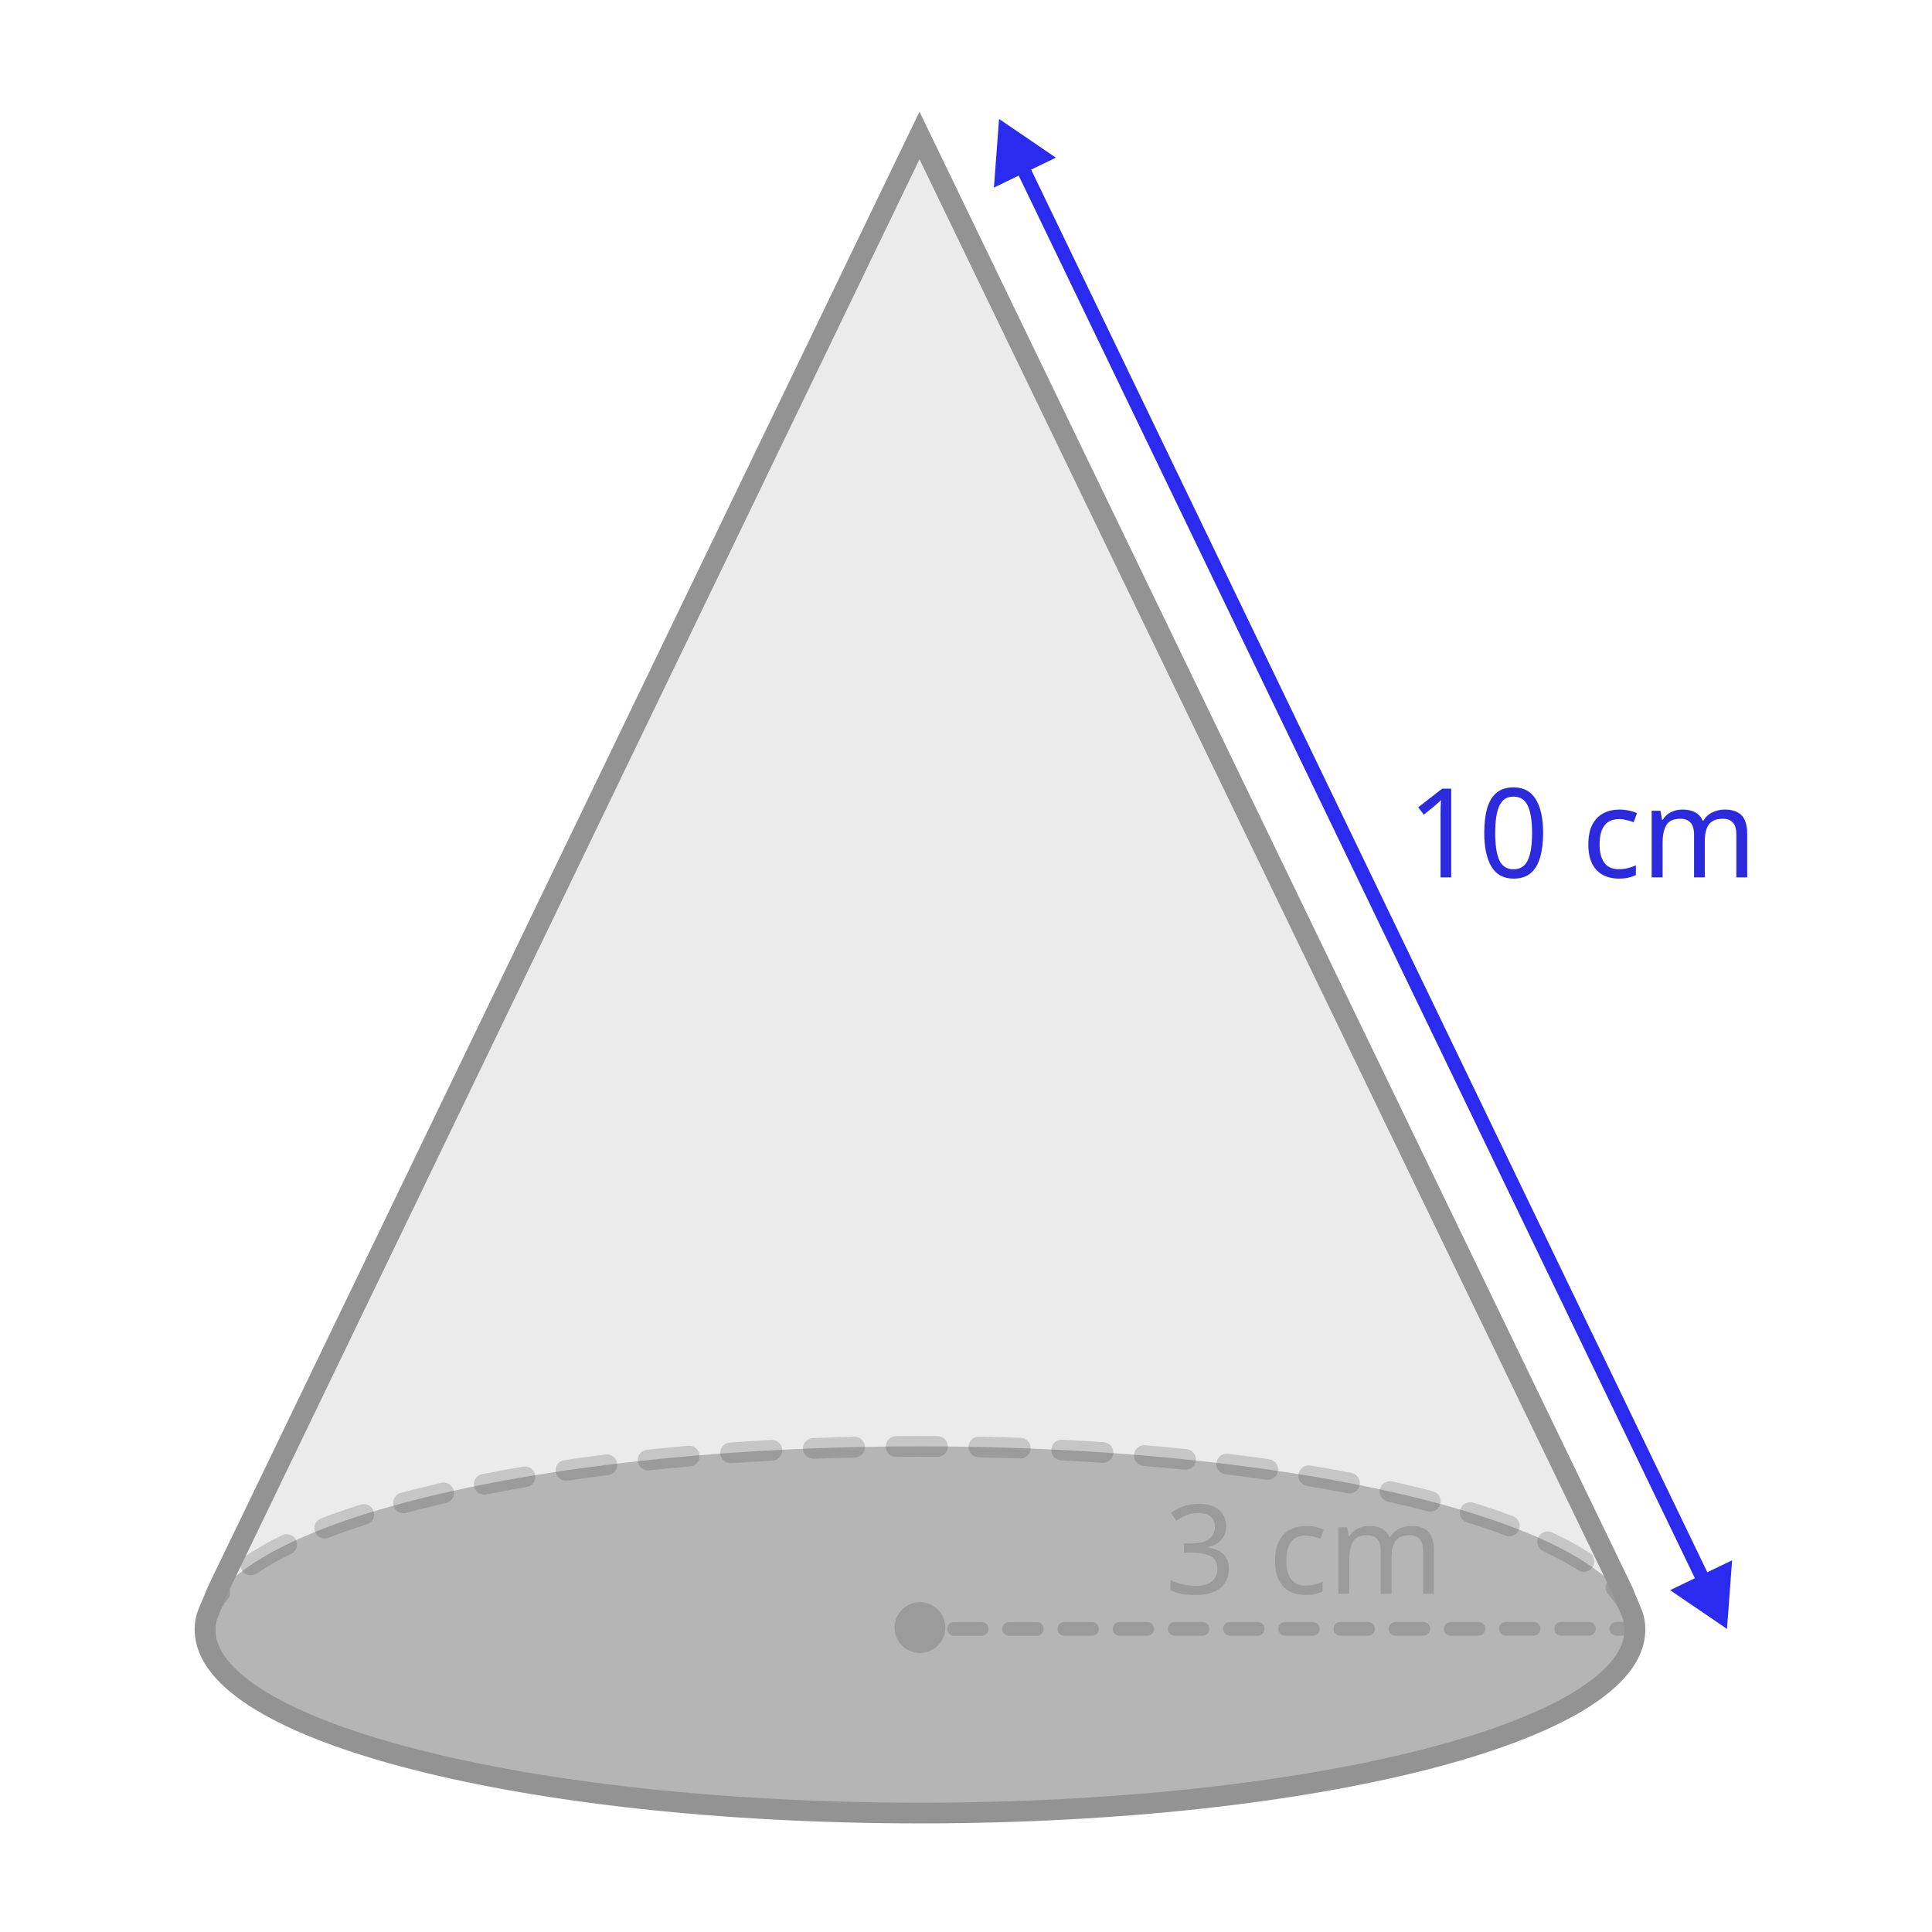
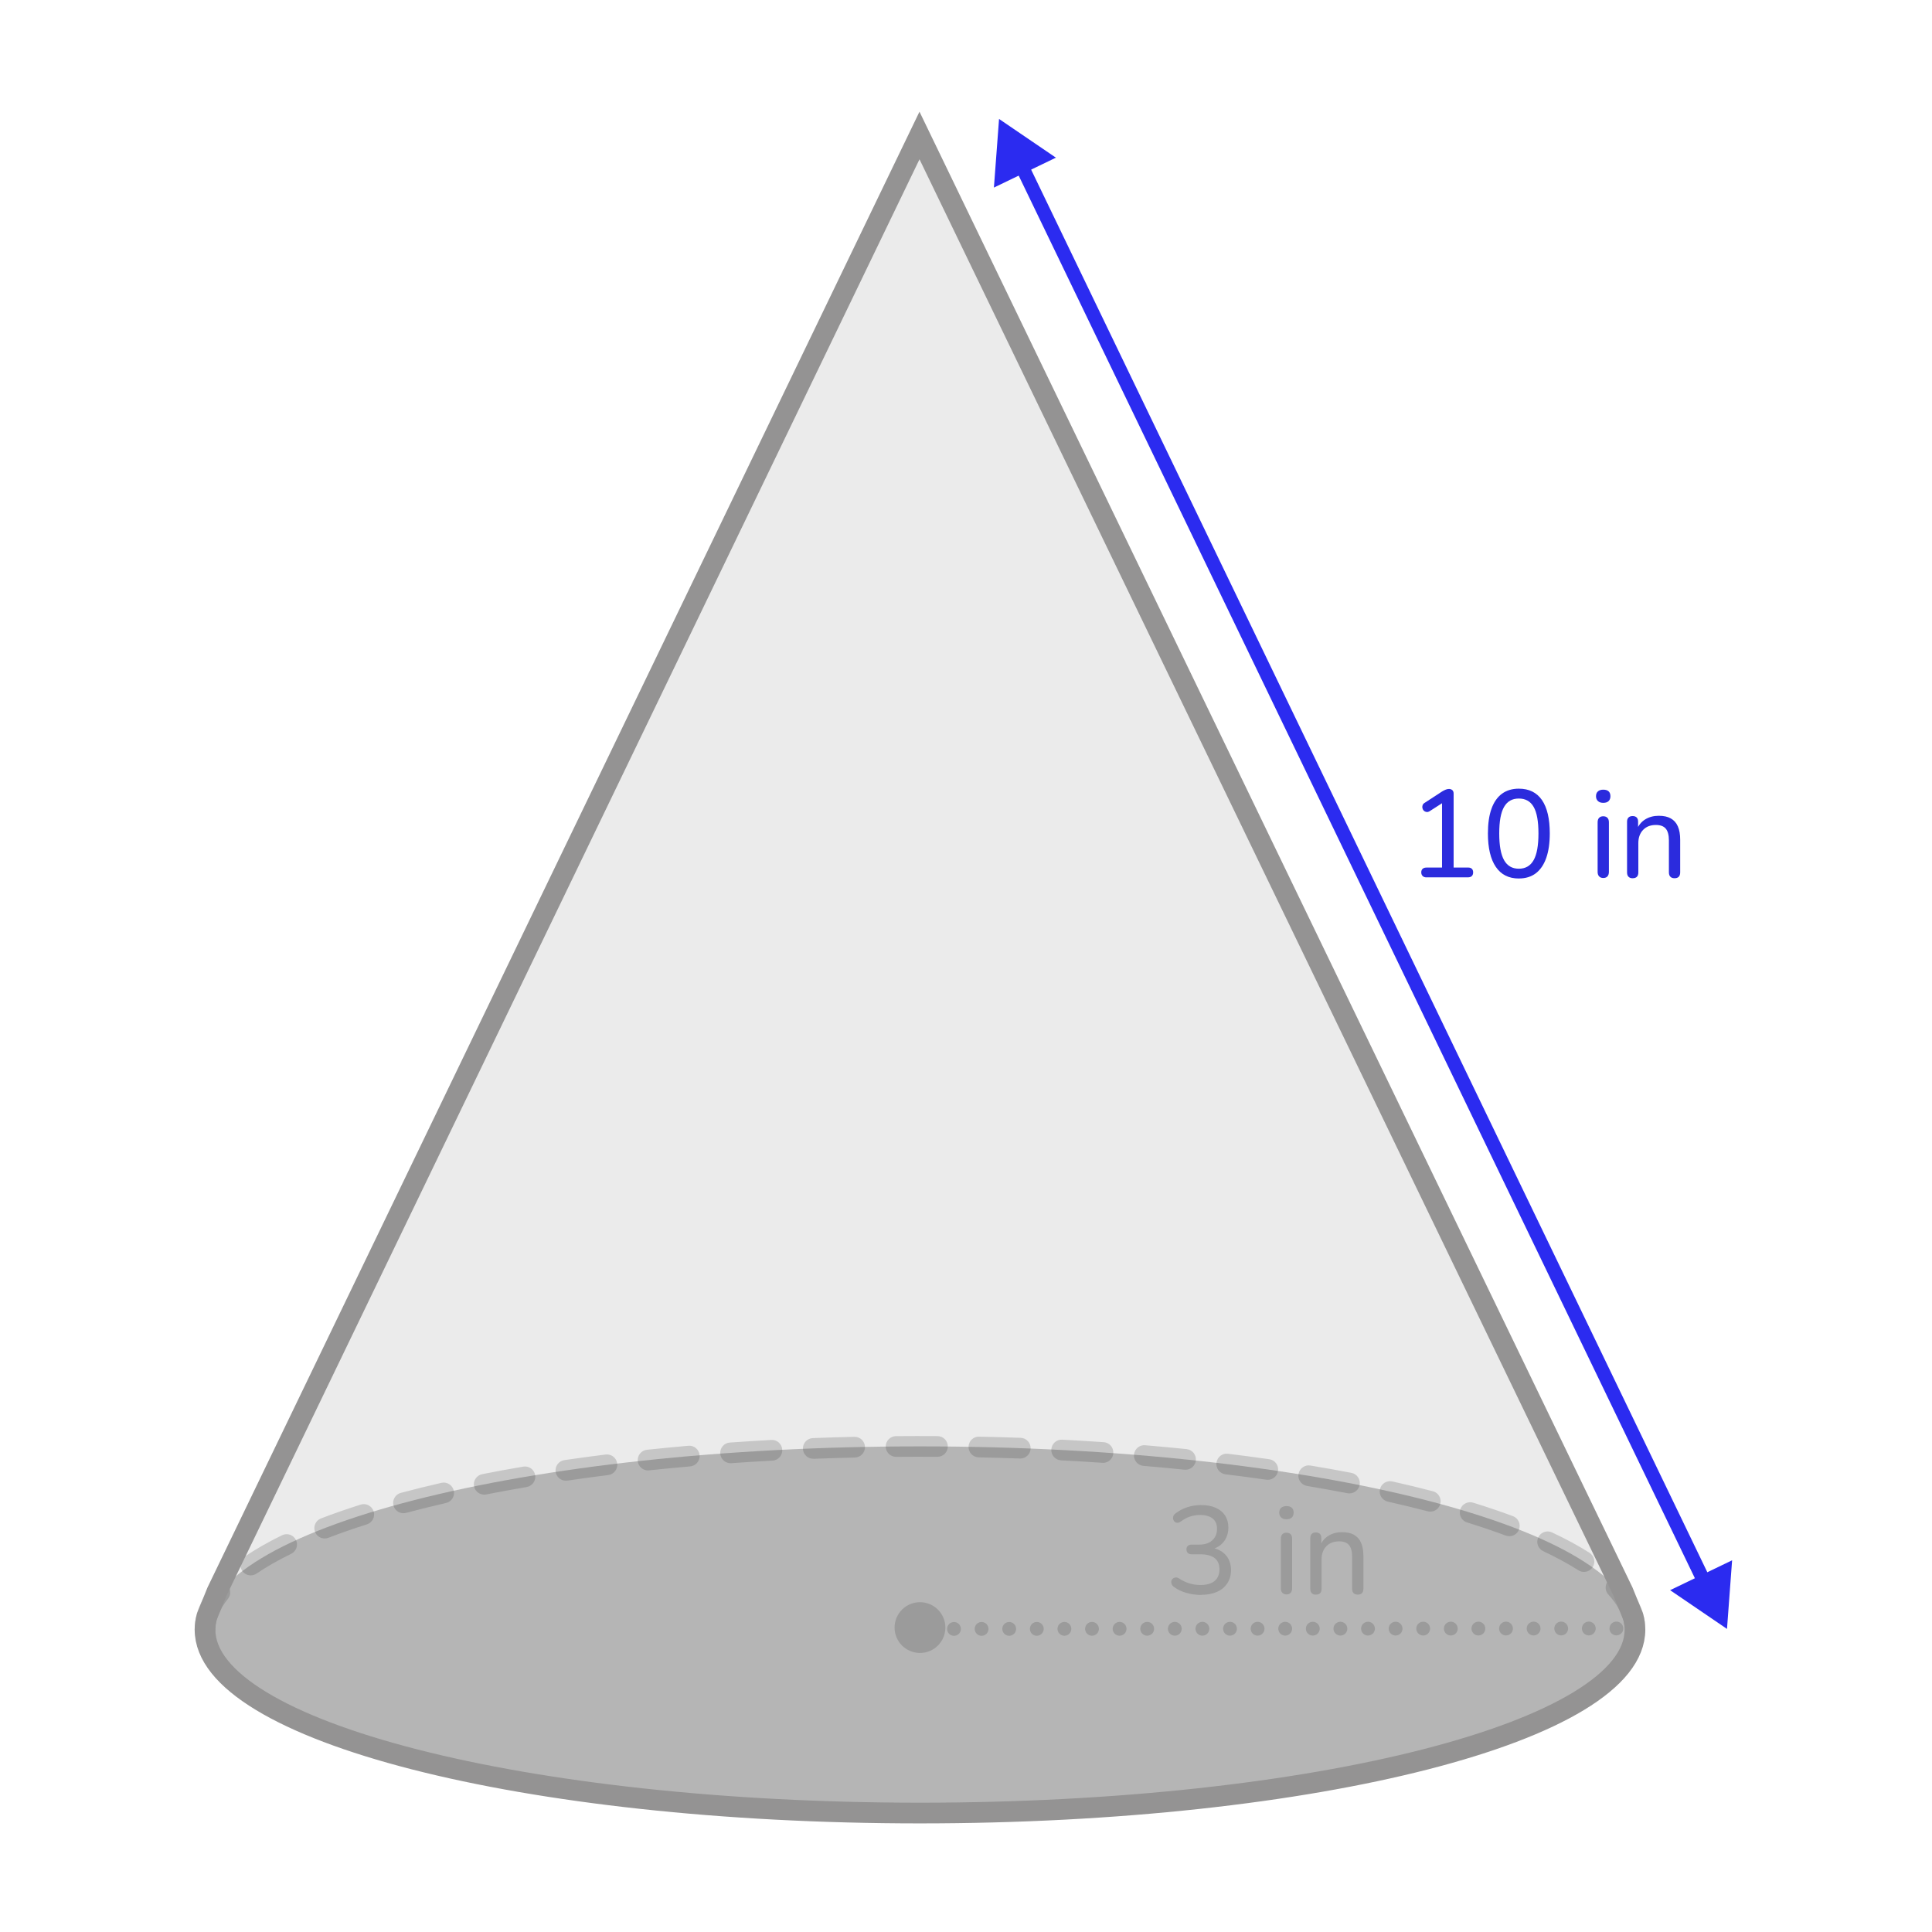
<svg xmlns="http://www.w3.org/2000/svg" id="ref" width="560" height="560" viewBox="0 0 560 560">
  <defs>
    <style>
      .cls-1 {
        fill: gray;
        opacity: .5;
      }

-       .cls-2, .cls-3 {
+       .cls-2, .cls-3, .cls-4 {
        opacity: .2;
      }

-       .cls-4, .cls-5, .cls-3, .cls-6 {
+       .cls-5, .cls-3, .cls-6 {
        fill: #333;
      }

      .cls-7 {
        fill: #cffffe;
      }

      .cls-8 {
        opacity: .4;
      }

-       .cls-5, .cls-9 {
-         font-family: Nunito, sans-serif;
-         font-size: 36px;
-       }
- 
-       .cls-10 {
+       .cls-9 {
        stroke: #949393;
        stroke-width: 6px;
      }

-       .cls-10, .cls-11, .cls-12 {
+       .cls-9, .cls-10, .cls-4, .cls-11 {
        fill: none;
      }

-       .cls-10, .cls-12 {
+       .cls-9, .cls-4, .cls-11 {
        stroke-miterlimit: 10;
      }

-       .cls-13 {
+       .cls-12 {
        clip-path: url(#clippath);
      }

-       .cls-14 {
+       .cls-13 {
        fill: #2b2bf0;
      }

-       .cls-12 {
-         stroke: #2b2bf0;
+       .cls-14 {
+         fill: #2b2bdd;
+       }
+ 
+       .cls-4 {
+         stroke: #333;
+         stroke-dasharray: 0 8;
+       }
+ 
+       .cls-4, .cls-11 {
        stroke-linecap: round;
        stroke-width: 4px;
      }

-       .cls-9 {
-         fill: #2b2bdd;
+       .cls-11 {
+         stroke: #2b2bf0;
      }

      .cls-6 {
        opacity: .1;
      }
    </style>
    <clipPath id="clippath">
-       <ellipse class="cls-11" cx="266.66" cy="-187.62" rx="207.24" ry="53.14" />
+       <ellipse class="cls-10" cx="266.66" cy="-187.62" rx="207.24" ry="53.14" />
    </clipPath>
  </defs>
  <g id="_2" data-name="2">
    <g>
      <path class="cls-6" d="M473.9,472.38c0,29.35-92.78,53.14-207.24,53.14s-207.23-23.79-207.23-53.14c0-1.28,.18-2.55,.53-3.81l2.92-7.2L266.52,39.27l203.93,422.1,2.92,7.2c.35,1.26,.53,2.53,.53,3.81Z" />
      <ellipse class="cls-1" cx="266.66" cy="472.38" rx="207.24" ry="53.14" />
      <g class="cls-2">
-         <path class="cls-4" d="M59.42,475.38c-1.66,0-3-1.34-3-3,0-4.35,1.68-8.63,4.98-12.72,1.04-1.29,2.93-1.49,4.22-.45,1.29,1.04,1.49,2.93,.45,4.22-2.42,2.99-3.65,6.01-3.65,8.95,0,1.66-1.34,3-3,3Zm414.36-1.81c-1.48,0-2.77-1.1-2.97-2.61-.38-2.89-1.93-5.84-4.62-8.77-1.12-1.22-1.04-3.12,.18-4.24,1.22-1.12,3.12-1.04,4.24,.18,3.54,3.86,5.61,7.92,6.15,12.05,.21,1.64-.94,3.15-2.59,3.36-.13,.02-.26,.03-.39,.03Zm-401.1-16.94c-.96,0-1.9-.46-2.48-1.31-.93-1.37-.58-3.24,.79-4.17,3.09-2.1,6.72-4.17,10.78-6.16,1.49-.72,3.28-.11,4.01,1.38s.11,3.29-1.38,4.01c-3.81,1.86-7.18,3.79-10.04,5.73-.52,.35-1.1,.52-1.68,.52Zm386.43-1.01c-.55,0-1.11-.15-1.61-.47-2.94-1.88-6.37-3.74-10.19-5.54-1.5-.7-2.15-2.49-1.44-3.99s2.49-2.15,3.99-1.44c4.06,1.9,7.72,3.89,10.88,5.92,1.4,.89,1.8,2.75,.91,4.14-.57,.89-1.54,1.38-2.53,1.38Zm-365-9.69c-1.21,0-2.34-.73-2.8-1.92-.6-1.55,.18-3.28,1.72-3.88,3.57-1.38,7.44-2.72,11.5-4.01,1.58-.5,3.27,.37,3.77,1.95,.5,1.58-.37,3.27-1.95,3.77-3.95,1.25-7.7,2.56-11.16,3.89-.35,.14-.72,.2-1.08,.2Zm343.39-.65c-.35,0-.7-.06-1.05-.19-3.5-1.3-7.27-2.58-11.21-3.8-1.58-.49-2.47-2.17-1.98-3.75,.49-1.58,2.17-2.47,3.75-1.98,4.05,1.25,7.93,2.56,11.53,3.91,1.55,.58,2.34,2.31,1.76,3.86-.45,1.21-1.59,1.95-2.81,1.95Zm-320.54-6.66c-1.33,0-2.54-.88-2.9-2.23-.43-1.6,.52-3.25,2.12-3.67,3.75-1,7.71-1.98,11.76-2.91,1.61-.37,3.22,.64,3.59,2.25,.37,1.62-.64,3.22-2.25,3.59-3.98,.91-7.87,1.88-11.55,2.86-.26,.07-.52,.1-.78,.1Zm297.62-.47c-.25,0-.51-.03-.76-.1-3.68-.96-7.58-1.91-11.56-2.8-1.62-.36-2.63-1.97-2.27-3.58,.36-1.62,1.97-2.63,3.58-2.27,4.06,.91,8.02,1.87,11.77,2.85,1.6,.42,2.56,2.06,2.14,3.66-.35,1.35-1.57,2.24-2.9,2.24Zm-274.23-4.92c-1.4,0-2.66-.99-2.94-2.42-.32-1.62,.74-3.2,2.36-3.52,3.84-.76,7.84-1.49,11.89-2.18,1.64-.28,3.18,.82,3.46,2.45,.28,1.63-.82,3.18-2.45,3.46-4,.68-7.95,1.41-11.73,2.15-.2,.04-.39,.06-.58,.06Zm250.81-.35c-.19,0-.38-.02-.57-.06-3.79-.73-7.74-1.44-11.74-2.11-1.63-.27-2.74-1.82-2.47-3.45,.27-1.63,1.82-2.74,3.45-2.47,4.05,.67,8.05,1.39,11.89,2.13,1.63,.31,2.69,1.89,2.38,3.51-.28,1.43-1.53,2.43-2.94,2.43Zm-227.14-3.69c-1.46,0-2.75-1.07-2.96-2.57-.24-1.64,.89-3.16,2.53-3.4,3.9-.57,7.92-1.12,11.96-1.62,1.64-.21,3.14,.96,3.35,2.6,.21,1.64-.96,3.14-2.6,3.35-4,.5-7.98,1.04-11.83,1.61-.15,.02-.29,.03-.44,.03Zm203.46-.26c-.14,0-.28,0-.43-.03-3.86-.55-7.84-1.08-11.84-1.57-1.64-.2-2.82-1.7-2.61-3.34,.2-1.65,1.7-2.83,3.34-2.61,4.04,.49,8.06,1.03,11.96,1.58,1.64,.23,2.78,1.75,2.54,3.39-.21,1.5-1.5,2.58-2.97,2.58Zm-179.64-2.72c-1.52,0-2.82-1.14-2.98-2.69-.17-1.65,1.02-3.12,2.67-3.3,3.92-.41,7.95-.8,12-1.16,1.65-.16,3.11,1.08,3.25,2.73,.14,1.65-1.08,3.11-2.73,3.25-4.01,.35-8.02,.74-11.9,1.15-.11,.01-.21,.02-.32,.02Zm155.8-.19c-.1,0-.21,0-.31-.02-3.9-.4-7.9-.78-11.9-1.11-1.65-.14-2.88-1.59-2.74-3.24,.14-1.65,1.59-2.89,3.24-2.74,4.03,.34,8.07,.72,12.01,1.12,1.65,.17,2.85,1.64,2.68,3.29-.16,1.54-1.46,2.69-2.98,2.69Zm-131.88-1.9c-1.56,0-2.88-1.21-2.99-2.79-.12-1.65,1.13-3.09,2.78-3.2,3.96-.28,8.01-.53,12.03-.75,1.66-.11,3.07,1.18,3.16,2.83,.09,1.65-1.18,3.07-2.83,3.16-3.99,.21-8,.46-11.93,.74-.07,0-.14,0-.21,0Zm107.96-.12c-.07,0-.14,0-.21,0-3.93-.27-7.95-.51-11.94-.71-1.65-.08-2.93-1.5-2.84-3.15s1.49-2.94,3.15-2.84c4.02,.21,8.07,.45,12.03,.72,1.65,.11,2.9,1.54,2.79,3.2-.11,1.58-1.43,2.8-2.99,2.8Zm-83.99-1.17c-1.6,0-2.93-1.27-3-2.88-.06-1.66,1.23-3.05,2.88-3.11,3.96-.15,8.01-.28,12.04-.37,1.63-.07,3.03,1.27,3.07,2.93,.04,1.66-1.27,3.03-2.93,3.07-4,.09-8.02,.22-11.95,.37-.04,0-.08,0-.12,0Zm60.01-.07s-.07,0-.11,0c-3.97-.14-7.99-.26-11.95-.34-1.66-.03-2.97-1.41-2.94-3.06,.03-1.66,1.39-3,3.06-2.94,3.99,.08,8.04,.2,12.04,.34,1.66,.06,2.95,1.45,2.89,3.11-.06,1.62-1.39,2.89-3,2.89Zm-36.01-.49c-1.65,0-2.99-1.33-3-2.97-.01-1.66,1.32-3.01,2.97-3.03,4-.03,8.04-.04,12.05-.01,1.66,.01,2.99,1.36,2.98,3.02-.01,1.65-1.35,2.98-3,2.98h-.02c-3.98-.03-7.99-.02-11.96,.01h-.03Z" />
+         <path class="cls-5" d="M59.42,475.38c-1.66,0-3-1.34-3-3,0-4.35,1.68-8.63,4.98-12.72,1.04-1.29,2.93-1.49,4.22-.45,1.29,1.04,1.49,2.93,.45,4.22-2.42,2.99-3.65,6.01-3.65,8.95,0,1.66-1.34,3-3,3Zm414.36-1.81c-1.48,0-2.77-1.1-2.97-2.61-.38-2.89-1.93-5.84-4.62-8.77-1.12-1.22-1.04-3.12,.18-4.24,1.22-1.12,3.12-1.04,4.24,.18,3.54,3.86,5.61,7.92,6.15,12.05,.21,1.64-.94,3.15-2.59,3.36-.13,.02-.26,.03-.39,.03Zm-401.1-16.94c-.96,0-1.9-.46-2.48-1.31-.93-1.37-.58-3.24,.79-4.17,3.09-2.1,6.72-4.17,10.78-6.16,1.49-.72,3.28-.11,4.01,1.38s.11,3.29-1.38,4.01c-3.81,1.86-7.18,3.79-10.04,5.73-.52,.35-1.1,.52-1.68,.52Zm386.43-1.01c-.55,0-1.11-.15-1.61-.47-2.94-1.88-6.37-3.74-10.19-5.54-1.5-.7-2.15-2.49-1.44-3.99s2.49-2.15,3.99-1.44c4.06,1.9,7.72,3.89,10.88,5.92,1.4,.89,1.8,2.75,.91,4.14-.57,.89-1.54,1.38-2.53,1.38Zm-365-9.69c-1.21,0-2.34-.73-2.8-1.92-.6-1.55,.18-3.28,1.72-3.88,3.57-1.38,7.44-2.72,11.5-4.01,1.58-.5,3.27,.37,3.77,1.95,.5,1.58-.37,3.27-1.95,3.77-3.95,1.25-7.7,2.56-11.16,3.89-.35,.14-.72,.2-1.08,.2Zm343.39-.65c-.35,0-.7-.06-1.05-.19-3.5-1.3-7.27-2.58-11.21-3.8-1.58-.49-2.47-2.17-1.98-3.75,.49-1.58,2.17-2.47,3.75-1.98,4.05,1.25,7.93,2.56,11.53,3.91,1.55,.58,2.34,2.31,1.76,3.86-.45,1.21-1.59,1.95-2.81,1.95Zm-320.54-6.66c-1.33,0-2.54-.88-2.9-2.23-.43-1.6,.52-3.25,2.12-3.67,3.75-1,7.71-1.98,11.76-2.91,1.61-.37,3.22,.64,3.59,2.25,.37,1.62-.64,3.22-2.25,3.59-3.98,.91-7.87,1.88-11.55,2.86-.26,.07-.52,.1-.78,.1Zm297.62-.47c-.25,0-.51-.03-.76-.1-3.68-.96-7.58-1.91-11.56-2.8-1.62-.36-2.63-1.97-2.27-3.58,.36-1.62,1.97-2.63,3.58-2.27,4.06,.91,8.02,1.87,11.77,2.85,1.6,.42,2.56,2.06,2.14,3.66-.35,1.35-1.57,2.24-2.9,2.24Zm-274.23-4.92c-1.4,0-2.66-.99-2.94-2.42-.32-1.62,.74-3.2,2.36-3.52,3.84-.76,7.84-1.49,11.89-2.18,1.64-.28,3.18,.82,3.46,2.45,.28,1.63-.82,3.18-2.45,3.46-4,.68-7.95,1.41-11.73,2.15-.2,.04-.39,.06-.58,.06Zm250.81-.35c-.19,0-.38-.02-.57-.06-3.79-.73-7.74-1.44-11.74-2.11-1.63-.27-2.74-1.82-2.47-3.45,.27-1.63,1.82-2.74,3.45-2.47,4.05,.67,8.05,1.39,11.89,2.13,1.63,.31,2.69,1.89,2.38,3.51-.28,1.43-1.53,2.43-2.94,2.43Zm-227.14-3.69c-1.46,0-2.75-1.07-2.96-2.57-.24-1.64,.89-3.16,2.53-3.4,3.9-.57,7.92-1.12,11.96-1.62,1.64-.21,3.14,.96,3.35,2.6,.21,1.64-.96,3.14-2.6,3.35-4,.5-7.98,1.04-11.83,1.61-.15,.02-.29,.03-.44,.03Zm203.46-.26c-.14,0-.28,0-.43-.03-3.86-.55-7.84-1.08-11.84-1.57-1.64-.2-2.82-1.7-2.61-3.34,.2-1.65,1.7-2.83,3.34-2.61,4.04,.49,8.06,1.03,11.96,1.58,1.64,.23,2.78,1.75,2.54,3.39-.21,1.5-1.5,2.58-2.97,2.58Zm-179.64-2.72c-1.52,0-2.82-1.14-2.98-2.69-.17-1.65,1.02-3.12,2.67-3.3,3.92-.41,7.95-.8,12-1.16,1.65-.16,3.11,1.08,3.25,2.73,.14,1.65-1.08,3.11-2.73,3.25-4.01,.35-8.02,.74-11.9,1.15-.11,.01-.21,.02-.32,.02Zm155.8-.19c-.1,0-.21,0-.31-.02-3.9-.4-7.9-.78-11.9-1.11-1.65-.14-2.88-1.59-2.74-3.24,.14-1.65,1.59-2.89,3.24-2.74,4.03,.34,8.07,.72,12.01,1.12,1.65,.17,2.85,1.64,2.68,3.29-.16,1.54-1.46,2.69-2.98,2.69Zm-131.88-1.9c-1.56,0-2.88-1.21-2.99-2.79-.12-1.65,1.13-3.09,2.78-3.2,3.96-.28,8.01-.53,12.03-.75,1.66-.11,3.07,1.18,3.16,2.83,.09,1.65-1.18,3.07-2.83,3.16-3.99,.21-8,.46-11.93,.74-.07,0-.14,0-.21,0Zm107.96-.12c-.07,0-.14,0-.21,0-3.93-.27-7.95-.51-11.94-.71-1.65-.08-2.93-1.5-2.84-3.15s1.49-2.94,3.15-2.84c4.02,.21,8.07,.45,12.03,.72,1.65,.11,2.9,1.54,2.79,3.2-.11,1.58-1.43,2.8-2.99,2.8Zm-83.99-1.17c-1.6,0-2.93-1.27-3-2.88-.06-1.66,1.23-3.05,2.88-3.11,3.96-.15,8.01-.28,12.04-.37,1.63-.07,3.03,1.27,3.07,2.93,.04,1.66-1.27,3.03-2.93,3.07-4,.09-8.02,.22-11.95,.37-.04,0-.08,0-.12,0Zm60.01-.07s-.07,0-.11,0c-3.97-.14-7.99-.26-11.95-.34-1.66-.03-2.97-1.41-2.94-3.06,.03-1.66,1.39-3,3.06-2.94,3.99,.08,8.04,.2,12.04,.34,1.66,.06,2.95,1.45,2.89,3.11-.06,1.62-1.39,2.89-3,2.89Zm-36.01-.49c-1.65,0-2.99-1.33-3-2.97-.01-1.66,1.32-3.01,2.97-3.03,4-.03,8.04-.04,12.05-.01,1.66,.01,2.99,1.36,2.98,3.02-.01,1.65-1.35,2.98-3,2.98h-.02c-3.98-.03-7.99-.02-11.96,.01h-.03Z" />
      </g>
-       <text class="cls-9" transform="translate(407.86 254.31)">
-         <tspan x="0" y="0">10 cm</tspan>
-       </text>
-       <g class="cls-2">
-         <text class="cls-5" transform="translate(337.64 461.97)">
-           <tspan x="0" y="0">3 cm</tspan>
-         </text>
+       <g>
+         <path class="cls-14" d="M413.44,254.31c-.46,0-.82-.13-1.08-.4-.26-.26-.4-.61-.4-1.04,0-.46,.13-.8,.4-1.04,.26-.24,.62-.36,1.08-.36h4.54v-19.76h1.73l-5.26,3.38c-.34,.22-.65,.31-.95,.27-.3-.04-.56-.16-.77-.36-.22-.2-.36-.45-.43-.74-.07-.29-.05-.58,.05-.88,.11-.3,.34-.54,.7-.74l4.97-3.24c.36-.22,.7-.39,1.03-.52,.32-.13,.64-.2,.95-.2,.36,0,.67,.11,.94,.32,.26,.22,.4,.56,.4,1.04v21.42h4.18c.48,0,.85,.12,1.1,.36,.25,.24,.38,.59,.38,1.04s-.13,.81-.38,1.06c-.25,.25-.62,.38-1.1,.38h-12.06Z" />
+         <path class="cls-14" d="M440.25,254.64c-2.93,0-5.15-1.12-6.68-3.37-1.52-2.24-2.29-5.47-2.29-9.67,0-2.86,.34-5.24,1.03-7.16,.68-1.92,1.69-3.37,3.02-4.36,1.33-.98,2.97-1.48,4.91-1.48,2.95,0,5.18,1.1,6.7,3.29,1.51,2.2,2.27,5.42,2.27,9.67,0,2.81-.34,5.18-1.03,7.13-.68,1.94-1.69,3.42-3.01,4.43-1.32,1.01-2.96,1.51-4.93,1.51Zm0-2.84c1.92,0,3.35-.83,4.28-2.48,.94-1.66,1.4-4.24,1.4-7.74s-.46-6.07-1.39-7.69c-.92-1.62-2.36-2.43-4.3-2.43s-3.35,.81-4.28,2.43c-.94,1.62-1.4,4.18-1.4,7.69s.47,6.08,1.4,7.74c.94,1.66,2.36,2.48,4.28,2.48Z" />
+         <path class="cls-14" d="M464.7,232.71c-.65,0-1.16-.17-1.53-.52s-.56-.81-.56-1.39c0-.62,.19-1.1,.56-1.42,.37-.32,.88-.49,1.53-.49,.7,0,1.22,.16,1.57,.49,.35,.32,.52,.8,.52,1.42,0,.58-.17,1.04-.52,1.39-.35,.35-.87,.52-1.57,.52Zm0,21.78c-.5,0-.9-.16-1.19-.47s-.43-.74-.43-1.3v-14.36c0-.58,.14-1.01,.43-1.31,.29-.3,.68-.45,1.19-.45s.94,.15,1.22,.45c.29,.3,.43,.74,.43,1.31v14.36c0,.55-.14,.98-.41,1.3-.28,.31-.69,.47-1.24,.47Z" />
+         <path class="cls-14" d="M473.23,254.57c-.5,0-.9-.14-1.19-.43-.29-.29-.43-.71-.43-1.26v-14.69c0-.55,.14-.97,.43-1.24,.29-.28,.68-.41,1.19-.41s.89,.14,1.17,.41c.28,.28,.41,.69,.41,1.24v2.95l-.4-.54c.5-1.37,1.33-2.4,2.47-3.1,1.14-.7,2.44-1.04,3.91-1.04s2.58,.25,3.49,.76,1.6,1.27,2.05,2.3c.46,1.03,.68,2.34,.68,3.92v9.43c0,.55-.14,.97-.41,1.26-.28,.29-.68,.43-1.21,.43s-.94-.14-1.22-.43c-.29-.29-.43-.71-.43-1.26v-9.25c0-1.56-.3-2.7-.9-3.42-.6-.72-1.56-1.08-2.88-1.08-1.54,0-2.77,.47-3.69,1.42-.92,.95-1.39,2.23-1.39,3.83v8.5c0,1.13-.55,1.69-1.66,1.69Z" />
      </g>
      <g class="cls-2">
-         <path class="cls-4" d="M276.52,474.15c-1.1,0-2-.89-2-2s.89-2,2-2h8s0,0,0,0c1.1,0,2,.89,2,2s-.89,2-2,2h-8s0,0,0,0Zm16,0c-1.1,0-2-.89-2-2,0-1.11,.89-2,2-2h8s0,0,0,0c1.1,0,2,.89,2,2s-.89,2-2,2h-8s0,0,0,0Zm16-.01c-1.1,0-2-.89-2-2s.89-2,2-2h8s0,0,0,0c1.1,0,2,.89,2,2s-.89,2-2,2h-8s0,0,0,0Zm16,0c-1.1,0-2-.89-2-2s.89-2,2-2h8s0,0,0,0c1.1,0,2,.89,2,2s-.89,2-2,2h-8s0,0,0,0Zm16-.01c-1.1,0-2-.89-2-2s.89-2,2-2h8s0,0,0,0c1.1,0,2,.89,2,2s-.89,2-2,2h-8s0,0,0,0Zm16,0c-1.1,0-2-.89-2-2s.89-2,2-2h8s0,0,0,0c1.1,0,2,.89,2,2s-.89,2-2,2h-8s0,0,0,0Zm16,0c-1.1,0-2-.89-2-2s.89-2,2-2h8s0,0,0,0c1.1,0,2,.89,2,2s-.89,2-2,2h-8s0,0,0,0Zm16-.01c-1.1,0-2-.89-2-2s.89-2,2-2h8s0,0,0,0c1.1,0,2,.89,2,2s-.89,2-2,2h-8s0,0,0,0Zm16,0c-1.1,0-2-.89-2-2s.89-2,2-2h8s0,0,0,0c1.1,0,2,.89,2,2s-.89,2-2,2h-8s0,0,0,0Zm16,0c-1.1,0-2-.89-2-2,0-1.11,.89-2,2-2h8s0,0,0,0c1.1,0,2,.89,2,2,0,1.11-.89,2-2,2h-8s0,0,0,0Zm16-.01c-1.1,0-2-.89-2-2s.89-2,2-2h8s0,0,0,0c1.1,0,2,.89,2,2s-.89,2-2,2h-8s0,0,0,0Zm16,0c-1.1,0-2-.89-2-2s.89-2,2-2h8s0,0,0,0c1.1,0,2,.89,2,2s-.89,2-2,2h-8s0,0,0,0Zm16-.01c-1.1,0-2-.89-2-2s.89-2,2-2h5.38s0,0,0,0c1.1,0,2,.89,2,2s-.89,2-2,2h-5.38s0,0,0,0Z" />
+         <g>
+           <path class="cls-5" d="M348.11,462.3c-1.39,0-2.78-.19-4.18-.58-1.39-.38-2.6-.96-3.64-1.73-.34-.24-.56-.52-.68-.83-.12-.31-.15-.61-.09-.88,.06-.28,.2-.51,.41-.7,.22-.19,.48-.31,.79-.34,.31-.04,.65,.05,1.01,.27,1.03,.67,2.06,1.16,3.08,1.46,1.02,.3,2.08,.45,3.19,.45,1.18,0,2.17-.17,2.99-.52,.82-.35,1.43-.86,1.85-1.55,.42-.68,.63-1.51,.63-2.47,0-1.44-.47-2.53-1.4-3.26s-2.3-1.1-4.1-1.1h-2.52c-.5,0-.89-.13-1.15-.38-.26-.25-.4-.59-.4-1.03,0-.46,.13-.8,.4-1.04,.26-.24,.65-.36,1.15-.36h2.23c1.06,0,1.96-.19,2.7-.56,.74-.37,1.33-.89,1.75-1.57,.42-.67,.63-1.49,.63-2.45,0-1.3-.42-2.29-1.26-2.97-.84-.68-2.05-1.03-3.64-1.03-1.03,0-2,.15-2.92,.45-.91,.3-1.84,.8-2.77,1.49-.31,.22-.62,.32-.94,.31-.31-.01-.57-.11-.77-.31-.2-.19-.34-.43-.41-.7-.07-.28-.06-.57,.04-.88,.1-.31,.31-.59,.65-.83,.98-.77,2.12-1.36,3.4-1.78,1.28-.42,2.61-.63,3.98-.63,1.66,0,3.08,.26,4.27,.79,1.19,.53,2.09,1.28,2.72,2.25,.62,.97,.94,2.14,.94,3.51,0,1.03-.19,1.97-.58,2.83-.38,.85-.93,1.57-1.64,2.16-.71,.59-1.57,1-2.57,1.24v-.4c1.75,.31,3.11,1.04,4.09,2.18,.97,1.14,1.46,2.56,1.46,4.27,0,1.46-.35,2.74-1.06,3.83-.71,1.09-1.71,1.93-3.01,2.5s-2.83,.86-4.61,.86Z" />
+           <path class="cls-5" d="M372.88,440.37c-.65,0-1.16-.17-1.53-.52-.37-.35-.56-.81-.56-1.39,0-.62,.19-1.1,.56-1.42s.88-.49,1.53-.49c.7,0,1.22,.16,1.57,.49,.35,.32,.52,.8,.52,1.42,0,.58-.17,1.04-.52,1.39-.35,.35-.87,.52-1.57,.52Zm0,21.78c-.5,0-.9-.16-1.19-.47s-.43-.74-.43-1.3v-14.36c0-.58,.14-1.01,.43-1.31,.29-.3,.68-.45,1.19-.45s.94,.15,1.22,.45c.29,.3,.43,.74,.43,1.31v14.36c0,.55-.14,.98-.41,1.3-.28,.31-.69,.47-1.24,.47Z" />
+           <path class="cls-5" d="M381.41,462.22c-.5,0-.9-.14-1.19-.43s-.43-.71-.43-1.26v-14.69c0-.55,.14-.97,.43-1.24,.29-.28,.68-.41,1.19-.41s.89,.14,1.17,.41c.28,.28,.41,.69,.41,1.24v2.95l-.4-.54c.5-1.37,1.33-2.4,2.47-3.1,1.14-.7,2.44-1.04,3.91-1.04s2.58,.25,3.49,.76,1.6,1.27,2.05,2.3c.46,1.03,.68,2.34,.68,3.92v9.43c0,.55-.14,.97-.41,1.26-.28,.29-.68,.43-1.21,.43s-.94-.14-1.22-.43-.43-.71-.43-1.26v-9.25c0-1.56-.3-2.7-.9-3.42-.6-.72-1.56-1.08-2.88-1.08-1.54,0-2.77,.47-3.69,1.42-.92,.95-1.39,2.23-1.39,3.83v8.5c0,1.13-.55,1.69-1.66,1.69Z" />
+         </g>
      </g>
-       <path class="cls-10" d="M473.9,472.38c0,29.35-92.78,53.14-207.24,53.14s-207.23-23.79-207.23-53.14c0-1.28,.18-2.55,.53-3.81l2.92-7.2L266.52,39.27l203.93,422.1,2.92,7.2c.35,1.26,.53,2.53,.53,3.81Z" />
+       <line class="cls-4" x1="276.52" y1="472.15" x2="473.9" y2="472.02" />
+       <path class="cls-9" d="M473.9,472.38c0,29.35-92.78,53.14-207.24,53.14s-207.23-23.79-207.23-53.14c0-1.28,.18-2.55,.53-3.81l2.92-7.2L266.52,39.27l203.93,422.1,2.92,7.2c.35,1.26,.53,2.53,.53,3.81Z" />
    </g>
    <g>
-       <line class="cls-12" x1="295.81" y1="47.41" x2="494.34" y2="459.22" />
-       <polygon class="cls-14" points="288.09 54.37 289.58 34.48 306.06 45.7 288.09 54.37" />
-       <polygon class="cls-14" points="484.09 460.92 500.58 472.15 502.06 452.26 484.09 460.92" />
+       <line class="cls-11" x1="295.81" y1="47.41" x2="494.34" y2="459.22" />
+       <polygon class="cls-13" points="288.09 54.37 289.58 34.48 306.06 45.7 288.09 54.37" />
+       <polygon class="cls-13" points="484.09 460.92 500.58 472.15 502.06 452.26 484.09 460.92" />
    </g>
    <circle class="cls-3" cx="266.66" cy="471.76" r="7.36" />
  </g>
-   <g class="cls-13">
+   <g class="cls-12">
    <g>
      <polygon class="cls-7" points="259.57 114.08 256.74 114.08 527.63 -156.81 528.66 -155.02 259.57 114.08" />
      <g class="cls-8">
        <polygon class="cls-7" points="237.3 91.82 234.48 91.82 505.36 -179.07 506.4 -177.28 237.3 91.82" />
      </g>
    </g>
  </g>
</svg>
